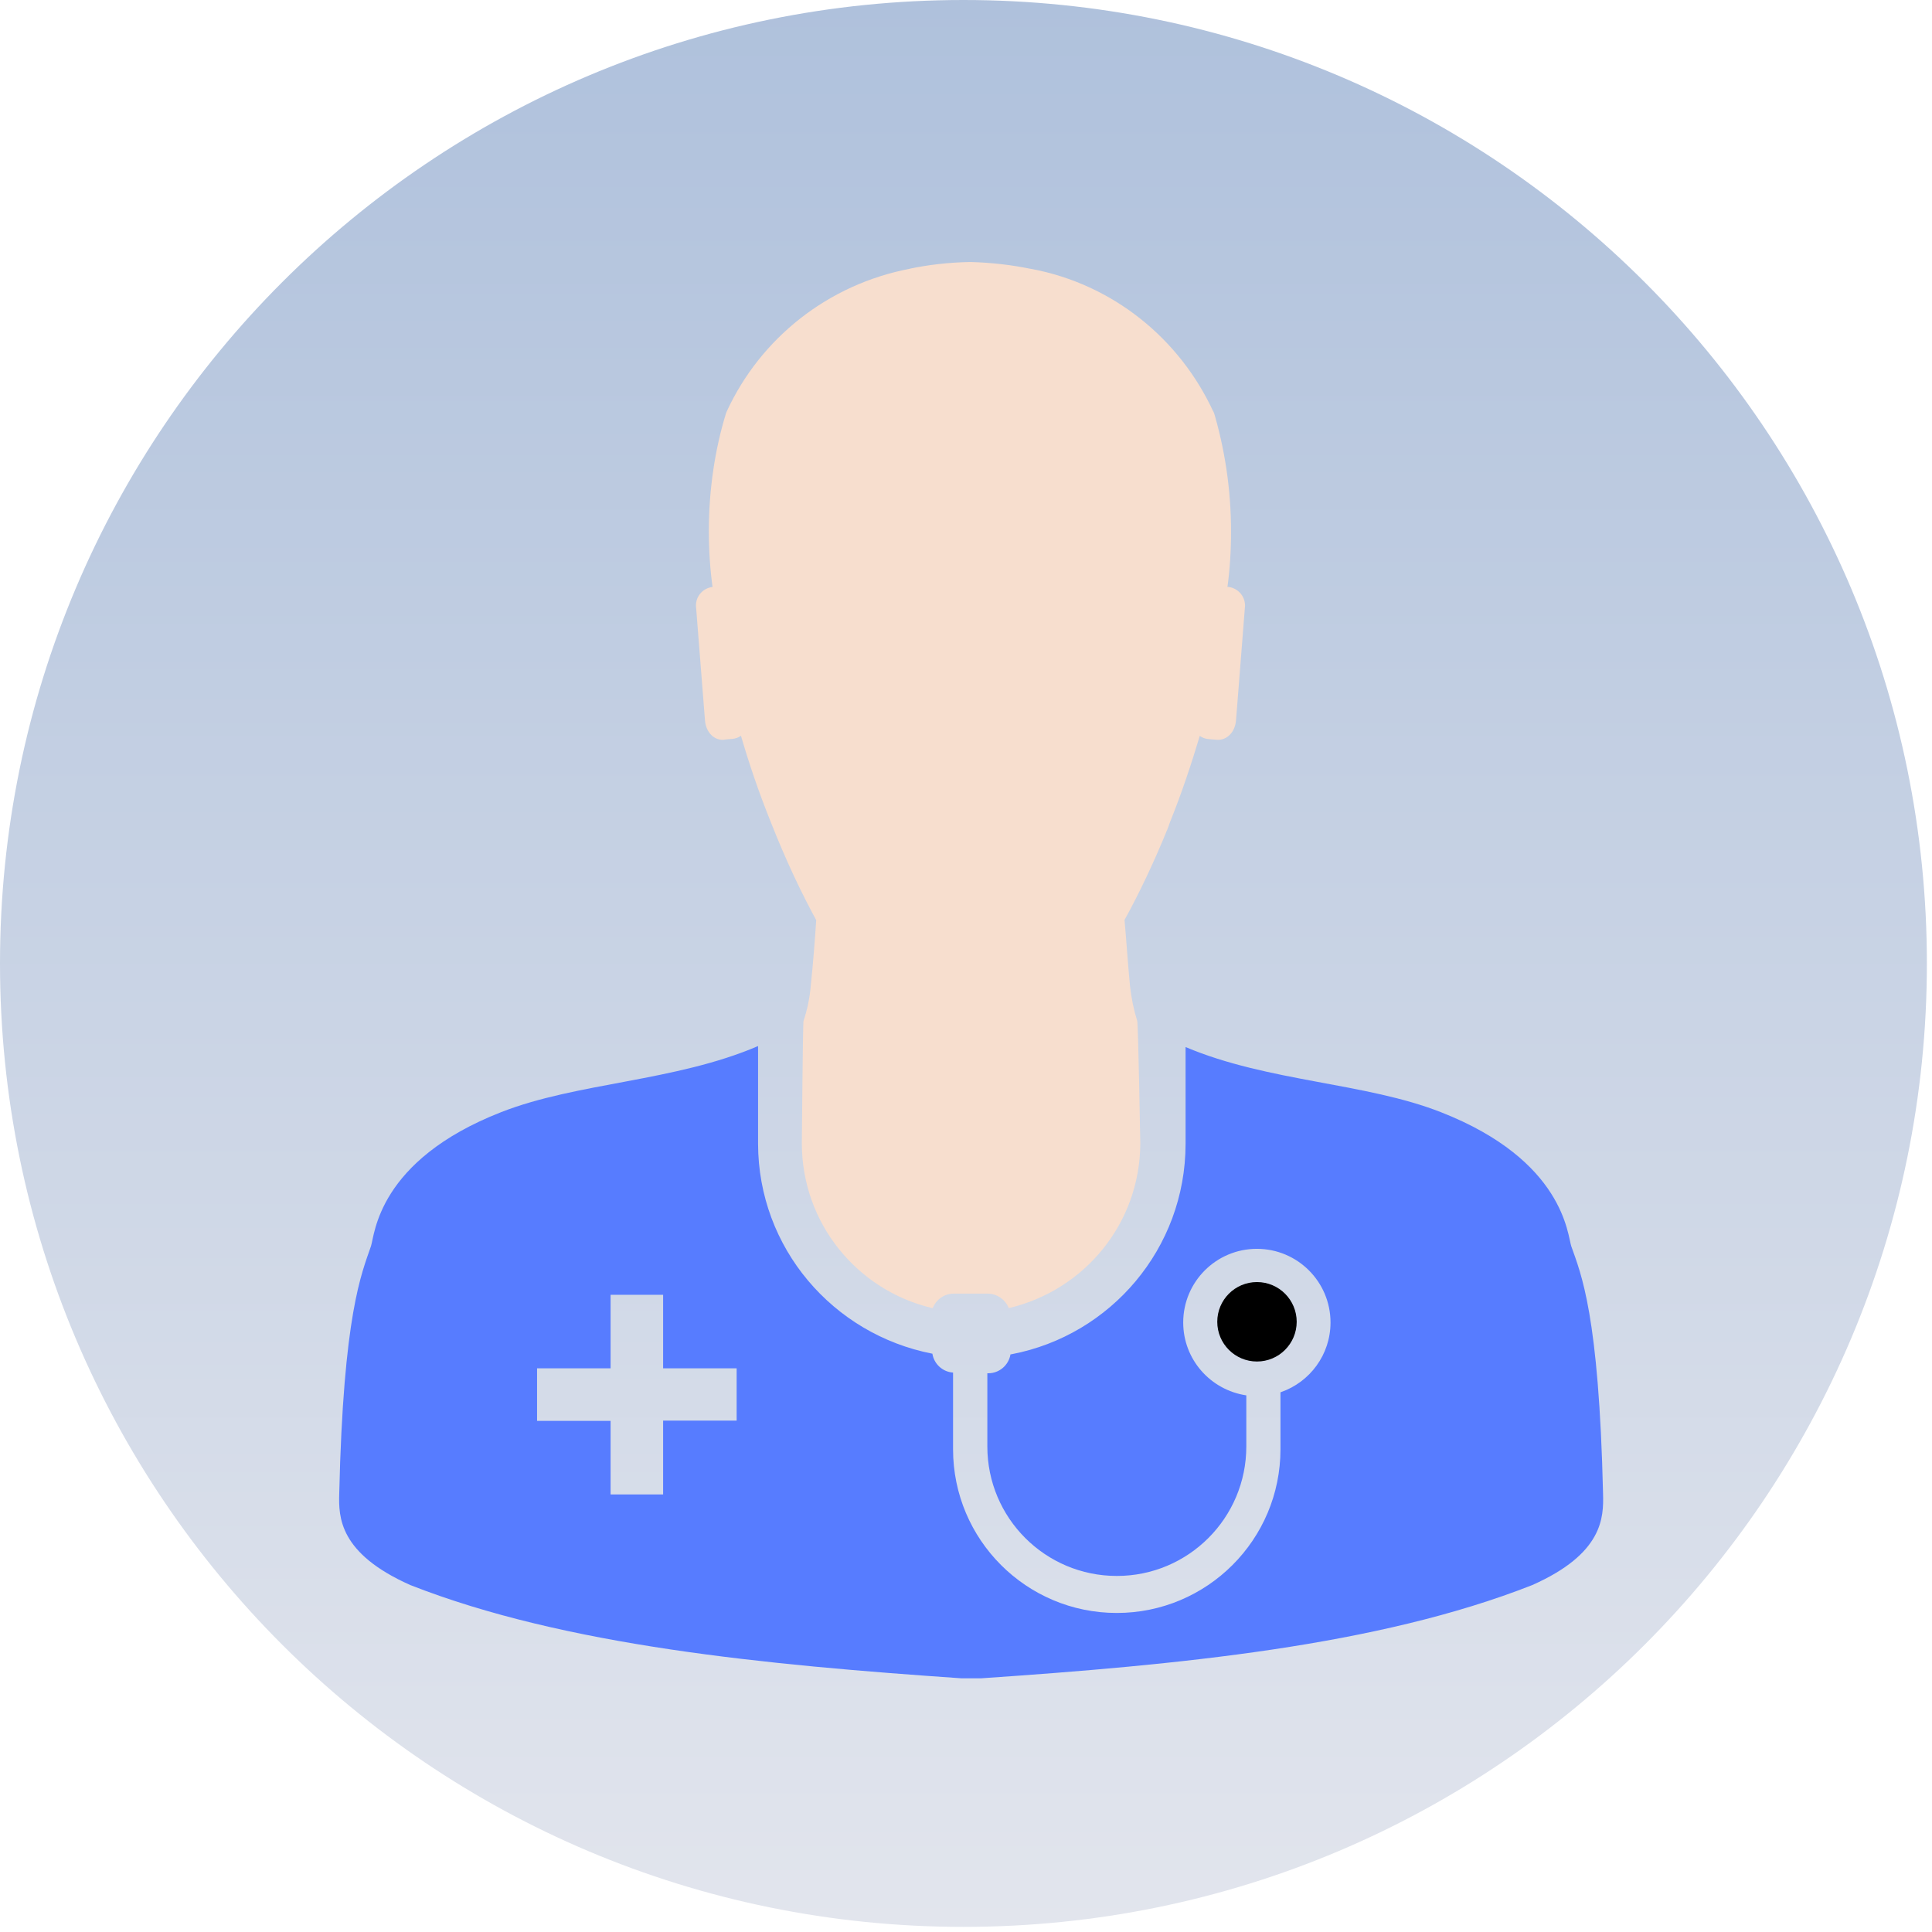
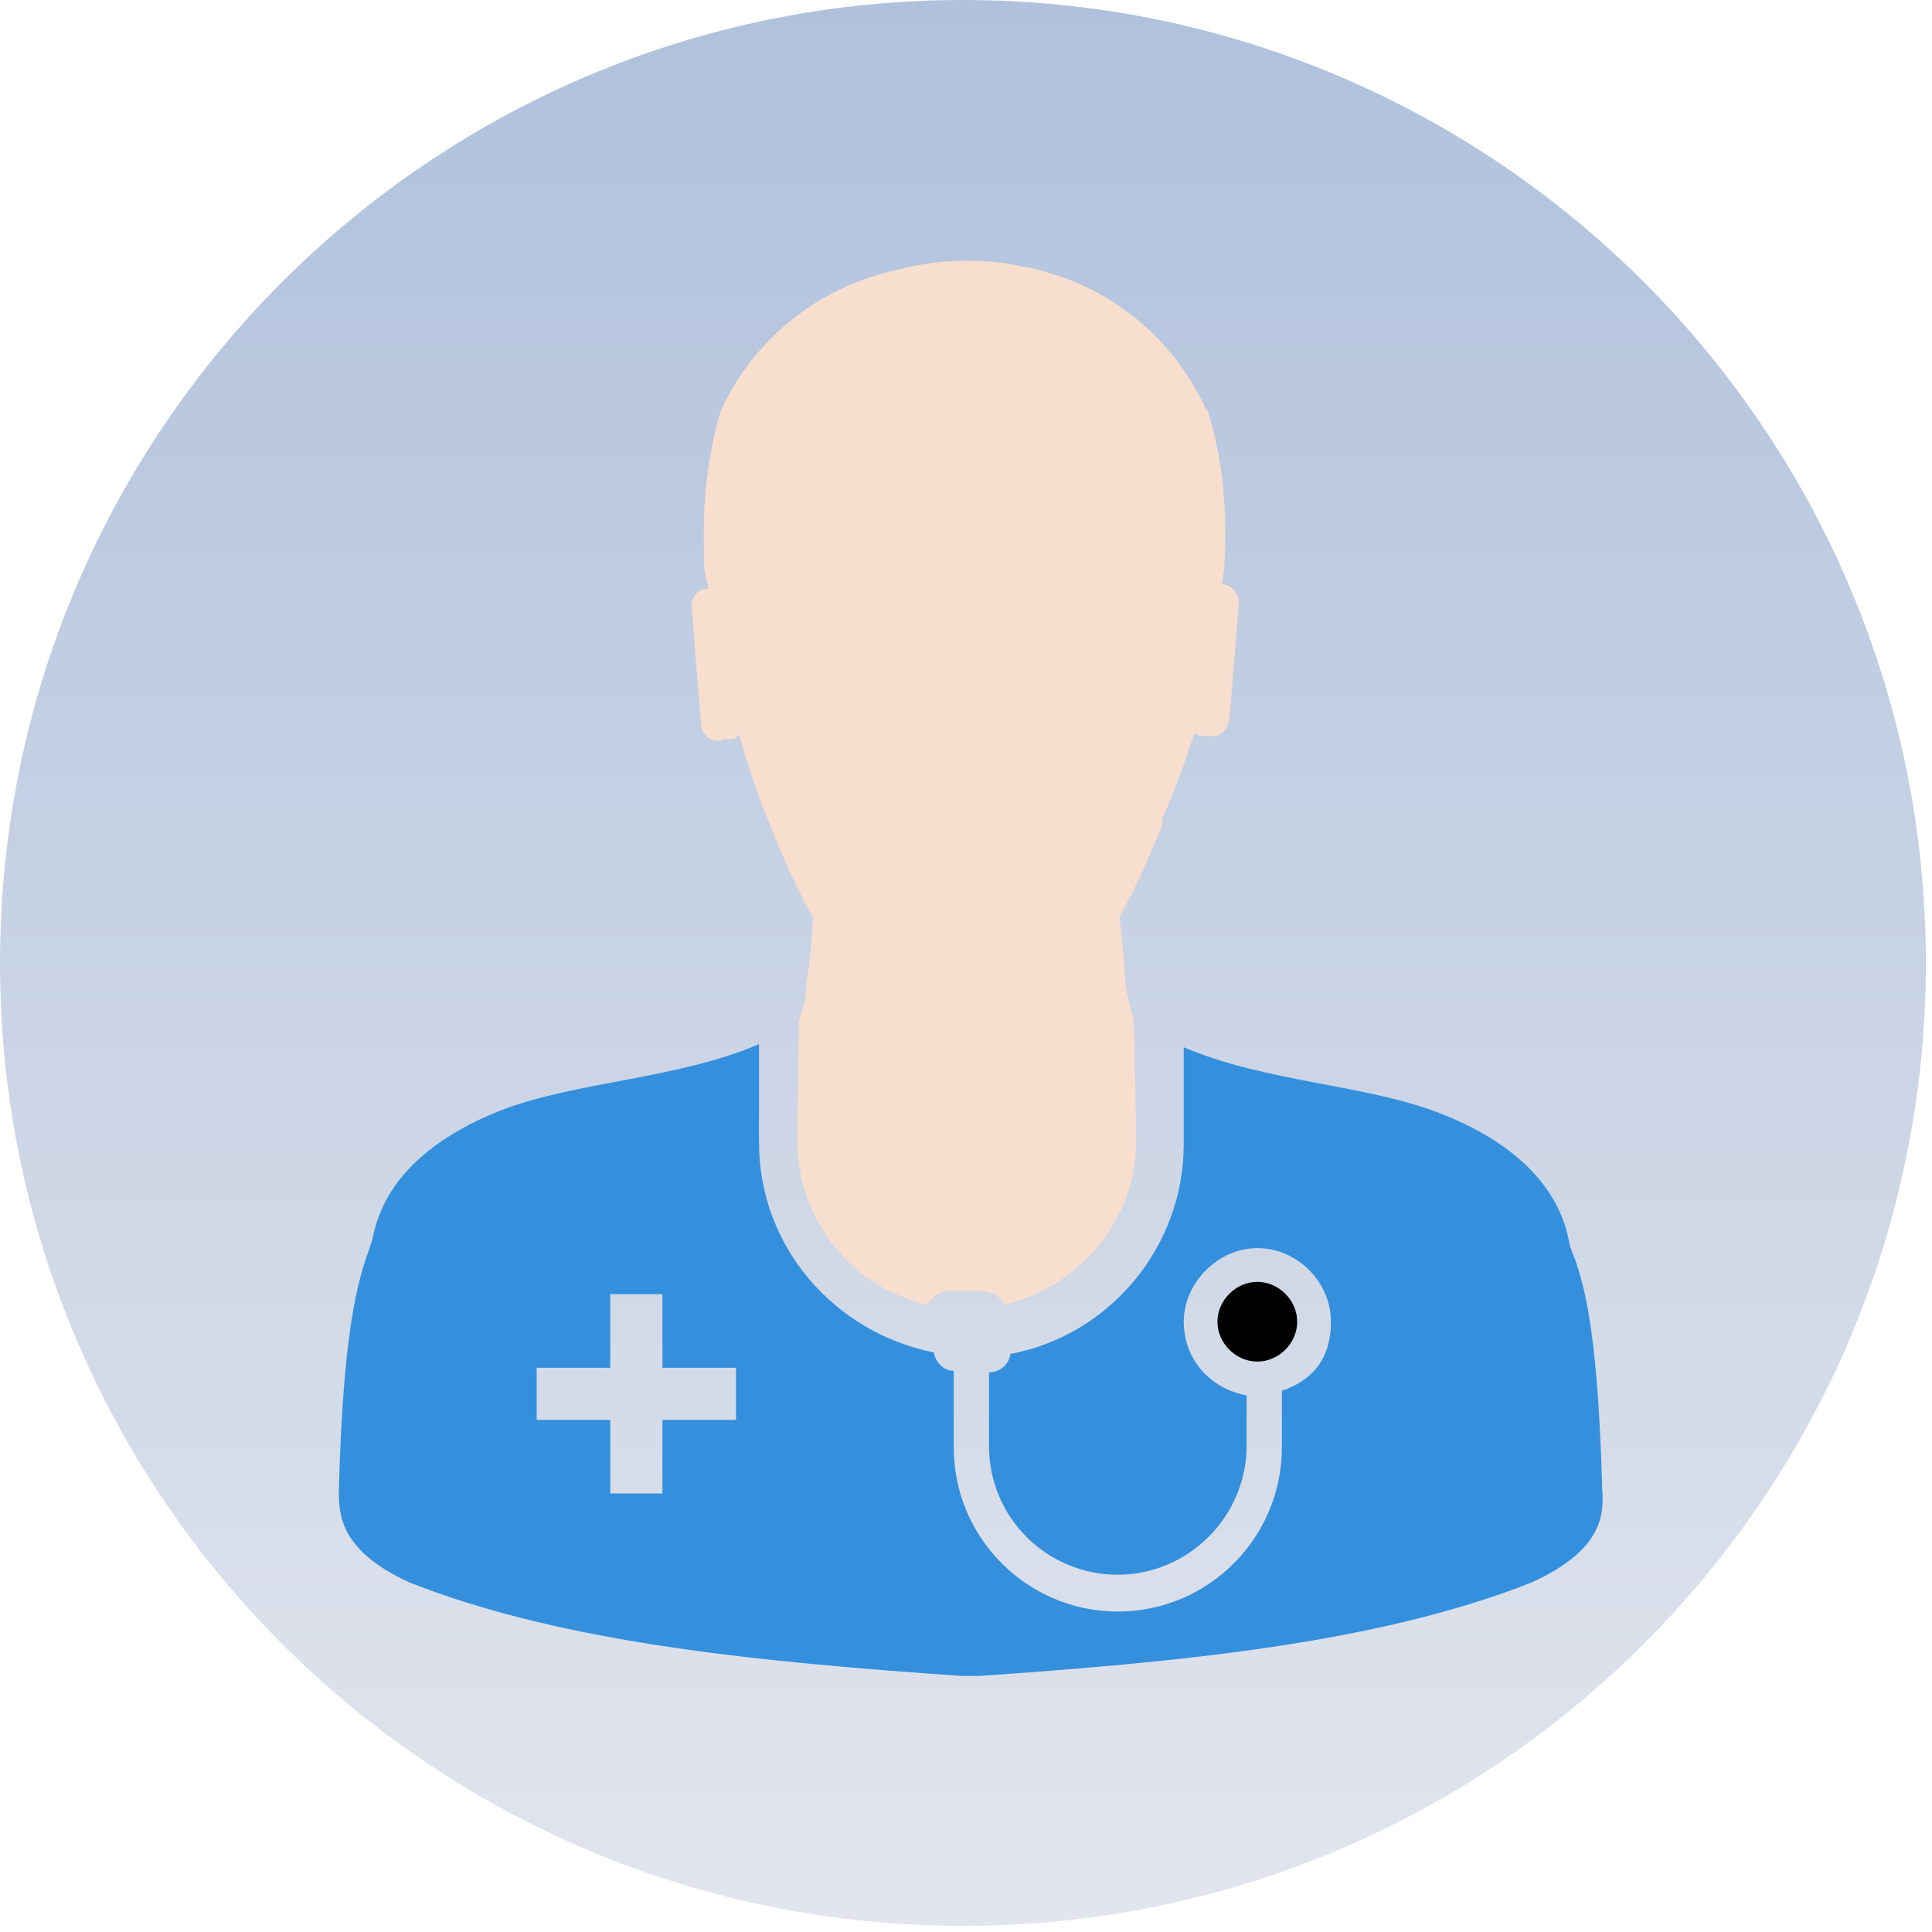
- <svg xmlns="http://www.w3.org/2000/svg" width="126" height="126" viewBox="0 0 126 126" fill="none">
-   <circle cx="62.833" cy="62.833" r="62.833" fill="url(#paint0_linear_4741_2362)" />
-   <path d="M47.248 48.233L47.786 48.187C47.99 48.163 48.175 48.09 48.329 47.983L48.325 47.986C48.841 49.765 49.472 51.635 50.261 53.594C51.274 56.157 52.27 58.263 53.387 60.295L53.233 59.987C53.14 61.388 53.029 62.828 52.882 64.221C52.813 65.079 52.644 65.88 52.386 66.634L52.405 66.565C52.359 66.584 52.294 74.57 52.294 74.57C52.297 79.778 55.904 84.138 60.753 85.297L60.83 85.312C61.05 84.754 61.581 84.366 62.204 84.366H64.413C65.033 84.373 65.564 84.758 65.784 85.301L65.787 85.312C70.726 84.15 74.347 79.789 74.367 74.578C74.367 74.578 74.232 66.623 74.163 66.569C73.951 65.895 73.782 65.102 73.693 64.286L73.689 64.228C73.555 62.828 73.466 61.423 73.339 59.995C74.29 58.278 75.287 56.177 76.164 54.01L76.31 53.602C77.099 51.643 77.711 49.776 78.246 47.994C78.396 48.102 78.581 48.175 78.781 48.198H78.785L79.328 48.244C79.982 48.313 80.559 47.775 80.613 46.94L81.198 39.507C81.198 39.504 81.198 39.5 81.198 39.5C81.198 38.872 80.729 38.357 80.124 38.28H80.117H80.051C80.201 37.198 80.286 35.951 80.286 34.685C80.286 31.921 79.878 29.25 79.12 26.737L79.17 26.933C76.949 22.061 72.546 18.523 67.242 17.534L67.142 17.519C66.003 17.284 64.675 17.126 63.32 17.088H63.286H63.24C61.858 17.115 60.53 17.269 59.245 17.542L59.383 17.519C53.987 18.535 49.592 22.072 47.398 26.829L47.355 26.933C46.639 29.242 46.228 31.898 46.228 34.646C46.228 35.928 46.316 37.19 46.489 38.422L46.474 38.28C45.862 38.349 45.389 38.861 45.389 39.484V39.511L45.974 46.943C46.028 47.798 46.613 48.313 47.244 48.244L47.248 48.233Z" fill="#F7DECE" />
-   <path d="M104.547 97.422C104.278 85.721 103.108 83.073 102.476 81.28C102.226 80.56 102.022 75.695 93.986 72.539C89.059 70.599 82.701 70.561 77.32 68.286V74.614C77.309 81.418 72.436 87.08 65.989 88.316L65.901 88.331C65.782 89.031 65.181 89.555 64.462 89.562H64.392V94.335C64.392 99 68.172 102.779 72.837 102.779C77.501 102.779 81.281 99 81.281 94.335V91.002C78.941 90.652 77.166 88.658 77.166 86.249C77.166 83.597 79.318 81.445 81.97 81.445C84.622 81.445 86.773 83.597 86.773 86.249C86.773 88.35 85.422 90.136 83.544 90.79L83.509 90.802V94.335V94.516C83.509 100.412 78.729 105.193 72.833 105.193C66.936 105.193 62.156 100.412 62.156 94.516C62.156 94.451 62.156 94.389 62.156 94.323V94.331V89.516C61.471 89.47 60.917 88.954 60.809 88.292V88.285C54.304 87.018 49.455 81.376 49.439 74.598V68.221C44.036 70.542 37.639 70.588 32.685 72.531C24.626 75.684 24.441 80.537 24.195 81.268C23.579 83.07 22.394 85.706 22.124 97.414C22.078 98.954 22.124 101.313 26.766 103.376C36.873 107.34 49.894 108.572 62.73 109.457H63.961C76.824 108.58 89.825 107.352 99.925 103.376C104.547 101.325 104.589 98.977 104.547 97.422ZM48.042 92.649H43.247V97.464H39.821V92.665H35.026V89.239H39.821V84.444H43.247V89.239H48.042V92.649Z" fill="#577CFF" />
-   <path d="M84.567 86.207C84.567 84.776 83.409 83.613 81.977 83.613C80.545 83.613 79.387 84.772 79.387 86.204C79.387 87.635 80.545 88.794 81.977 88.794C83.405 88.794 84.563 87.635 84.567 86.207Z" fill="black" />
+ <svg xmlns="http://www.w3.org/2000/svg" id="Layer_1" version="1.1" viewBox="0 0 126 126">
  <defs>
-     <linearGradient id="paint0_linear_4741_2362" x1="62.833" y1="0" x2="62.833" y2="125.665" gradientUnits="userSpaceOnUse">
-       <stop stop-color="#AFC1DC" />
-       <stop offset="1" stop-color="#E2E5ED" />
+     <style>
+       .st0 {
+         fill: url(#linear-gradient);
+       }
+ 
+       .st1 {
+         fill: #f7dece;
+       }
+ 
+       .st2 {
+         fill: #3490dc;
+       }
+     </style>
+     <linearGradient id="linear-gradient" x1="62.8" y1="125.9" x2="62.8" y2=".2" gradientTransform="translate(0 125.9) scale(1 -1)" gradientUnits="userSpaceOnUse">
+       <stop offset="0" stop-color="#afc1dc" />
+       <stop offset="1" stop-color="#e2e5ed" />
    </linearGradient>
  </defs>
+   <circle class="st0" cx="62.8" cy="62.8" r="62.8" />
+   <path class="st1" d="M47.2,48.2h.5c.2,0,.4-.1.5-.3h0c.5,1.8,1.1,3.7,1.9,5.6,1,2.6,2,4.7,3.1,6.7l-.2-.3c0,1.4-.2,2.8-.4,4.2,0,.9-.2,1.7-.5,2.4h0c0,0-.1,7.9-.1,7.9,0,5.2,3.6,9.6,8.5,10.7h0c.2-.5.8-.9,1.4-.9h2.2c.6,0,1.2.4,1.4.9h0c4.9-1.2,8.6-5.5,8.6-10.7,0,0-.1-8-.2-8-.2-.7-.4-1.5-.5-2.3h0c-.1-1.5-.2-2.9-.4-4.3,1-1.7,1.9-3.8,2.8-6v-.4c.9-2,1.5-3.8,2.1-5.6.2.1.3.2.5.2h.5c.7.1,1.2-.4,1.3-1.3l.6-7.4h0c0-.6-.5-1.2-1.1-1.2h0c.2-1.1.2-2.3.2-3.6,0-2.8-.4-5.4-1.2-7.9v.2c-2.2-4.9-6.6-8.4-11.9-9.4h-.1c-1.1-.3-2.5-.4-3.8-.4h0c-1.4,0-2.7.2-4,.5h.1c-5.4,1-9.8,4.5-12,9.3h0c-.7,2.4-1.1,5.1-1.1,7.8s0,2.5.3,3.8h0c-.6,0-1.1.4-1.1,1.1h0s.6,7.5.6,7.5c0,.9.6,1.4,1.3,1.3h0Z" />
+   <path class="st2" d="M104.5,97.4c-.3-11.7-1.4-14.3-2.1-16.1-.2-.7-.5-5.6-8.5-8.7-4.9-1.9-11.3-2-16.7-4.3v6.3c0,6.8-4.9,12.5-11.3,13.7h0c-.1.7-.7,1.2-1.4,1.2h0v4.8c0,4.7,3.8,8.4,8.4,8.4s8.4-3.8,8.4-8.4v-3.3c-2.3-.4-4.1-2.3-4.1-4.8s2.2-4.8,4.8-4.8,4.8,2.2,4.8,4.8-1.4,3.9-3.2,4.5h0v3.7c0,5.9-4.8,10.7-10.7,10.7s-10.7-4.8-10.7-10.7v-.2h0s0-4.8,0-4.8c-.7,0-1.2-.6-1.3-1.2h0c-6.5-1.3-11.4-6.9-11.4-13.7v-6.4c-5.4,2.3-11.8,2.4-16.8,4.3-8.1,3.2-8.2,8-8.5,8.7-.6,1.8-1.8,4.4-2.1,16.1,0,1.5,0,3.9,4.6,6,10.1,4,23.1,5.2,36,6.1h1.2c12.9-.9,25.9-2.1,36-6.1,4.6-2.1,4.7-4.4,4.6-6ZM48,92.6h-4.8v4.8h-3.4v-4.8h-4.8v-3.4h4.8v-4.8h3.4v4.8h4.8v3.4Z" />
+   <path d="M84.6,86.2c0-1.4-1.2-2.6-2.6-2.6s-2.6,1.2-2.6,2.6,1.2,2.6,2.6,2.6,2.6-1.2,2.6-2.6Z" />
</svg>
